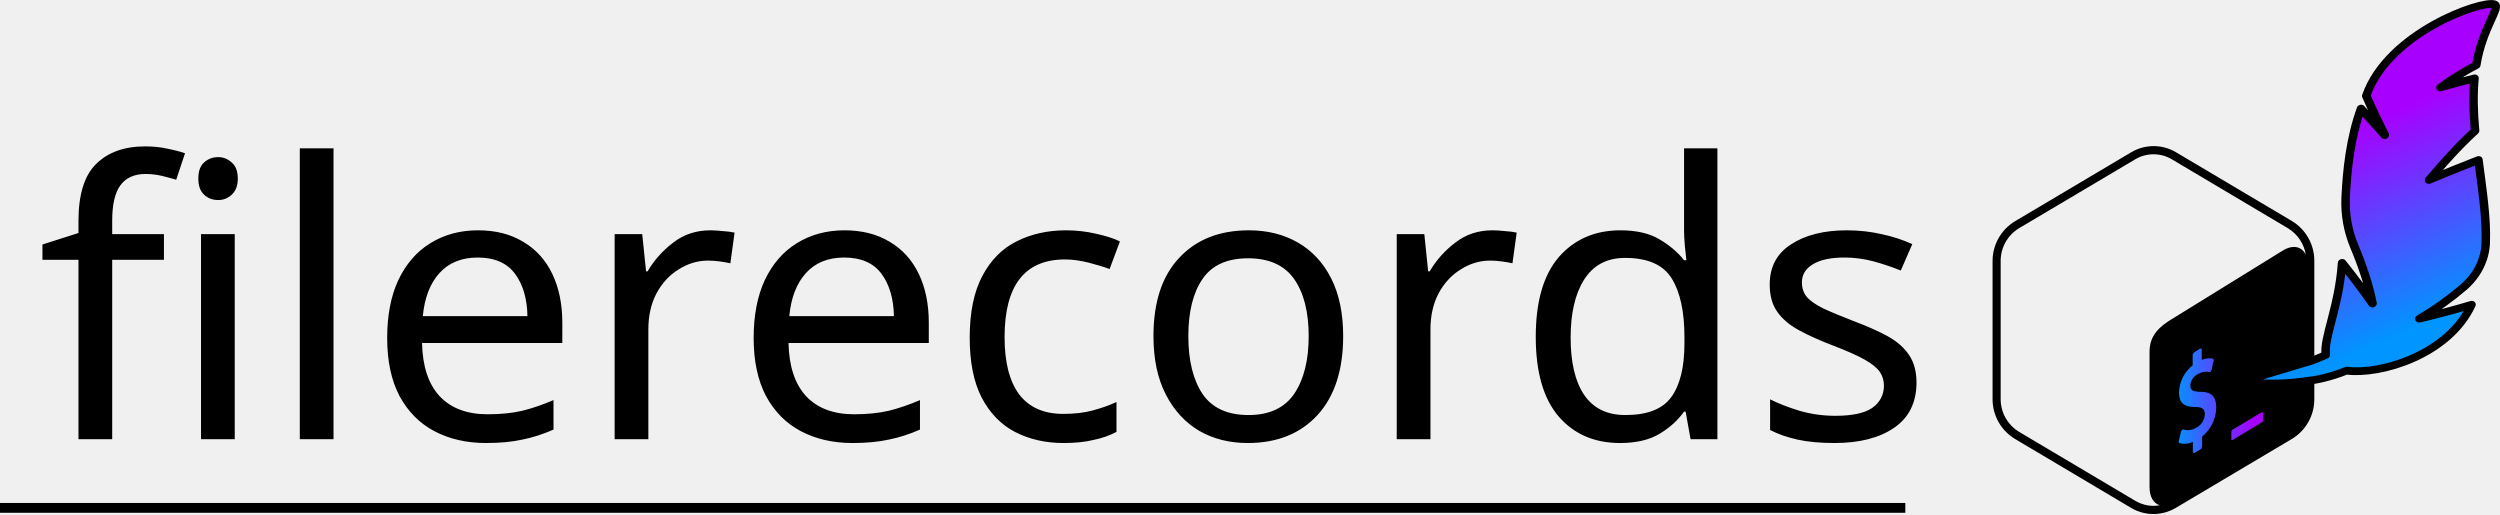
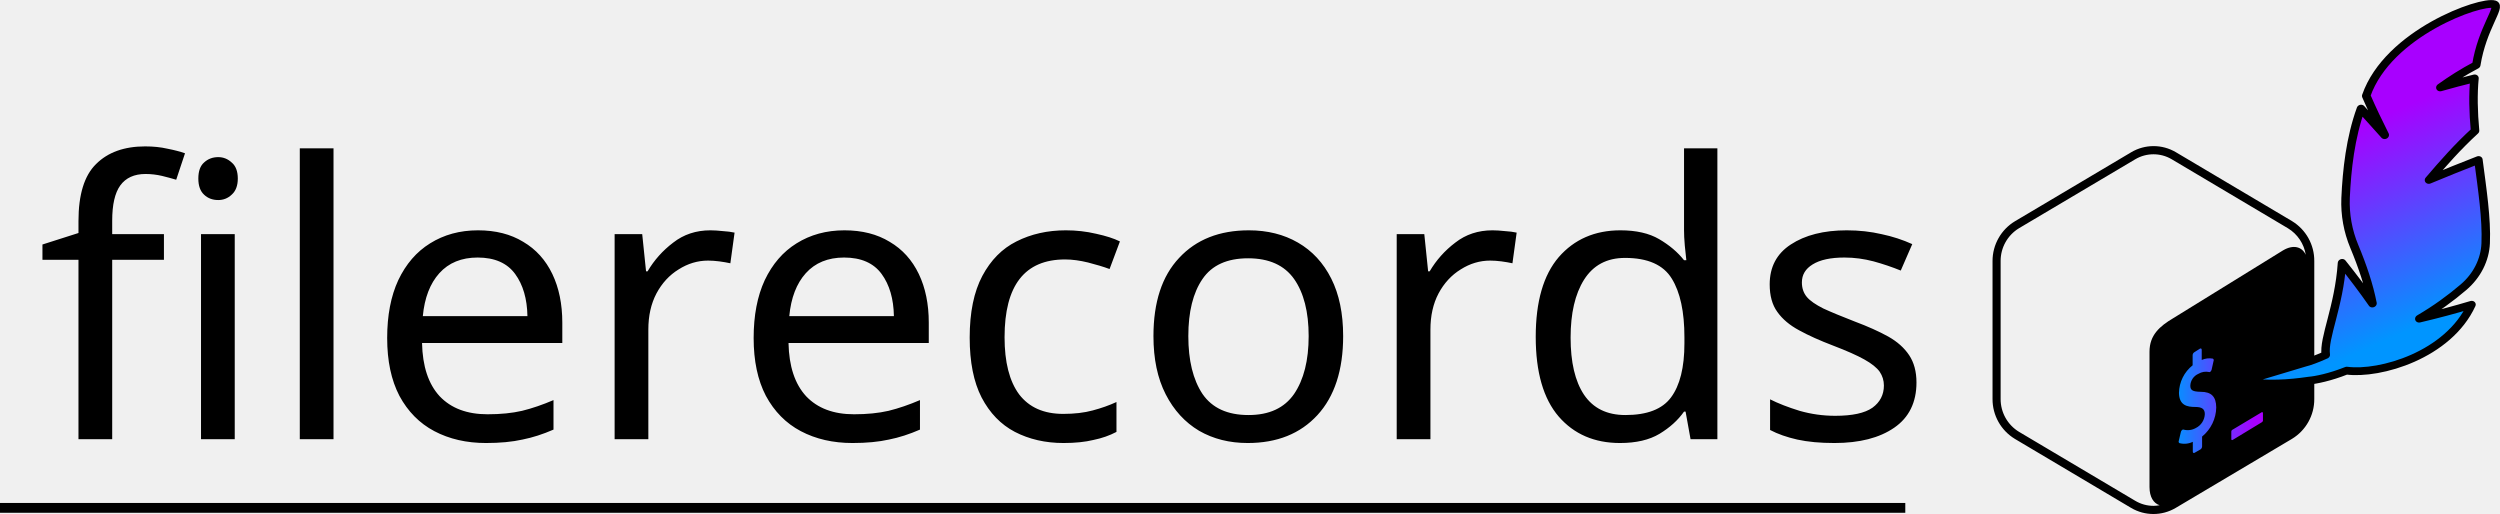
- <svg xmlns="http://www.w3.org/2000/svg" xmlns:xlink="http://www.w3.org/1999/xlink" width="26.968mm" height="5.545mm" viewBox="0 0 26.968 5.545" version="1.1" id="svg6095">
+ <svg xmlns="http://www.w3.org/2000/svg" xmlns:xlink="http://www.w3.org/1999/xlink" width="300mm" height="61.679mm" viewBox="0 0 300 61.679" version="1.1" id="svg6095">
  <defs id="defs6092">
    <linearGradient xlink:href="#linearGradient1379" id="linearGradient2665" gradientUnits="userSpaceOnUse" gradientTransform="translate(-0.2862655,23.01249)" x1="43.353" y1="34.674" x2="49.087" y2="34.674" />
    <linearGradient id="linearGradient1379">
      <stop style="stop-color:#0095ff;stop-opacity:1;" offset="0.09" id="stop1375" />
      <stop style="stop-color:#a800ff;stop-opacity:1;" offset="0.786" id="stop1377" />
    </linearGradient>
    <linearGradient xlink:href="#linearGradient1379" id="linearGradient2699" gradientUnits="userSpaceOnUse" x1="40.217" y1="245.318" x2="450.422" y2="245.318" />
    <linearGradient xlink:href="#linearGradient1379" id="linearGradient6810" gradientUnits="userSpaceOnUse" x1="40.217" y1="245.318" x2="450.422" y2="245.318" />
    <linearGradient xlink:href="#linearGradient1379" id="linearGradient6812" gradientUnits="userSpaceOnUse" x1="40.217" y1="245.318" x2="450.422" y2="245.318" />
    <linearGradient xlink:href="#linearGradient1379" id="linearGradient6814" gradientUnits="userSpaceOnUse" x1="40.217" y1="245.318" x2="450.422" y2="245.318" />
    <linearGradient xlink:href="#linearGradient1379" id="linearGradient6816" gradientUnits="userSpaceOnUse" x1="40.217" y1="245.318" x2="450.422" y2="245.318" />
    <linearGradient xlink:href="#linearGradient1379" id="linearGradient6818" gradientUnits="userSpaceOnUse" x1="40.217" y1="245.318" x2="450.422" y2="245.318" />
    <linearGradient xlink:href="#linearGradient1379" id="linearGradient6820" gradientUnits="userSpaceOnUse" x1="40.217" y1="245.318" x2="450.422" y2="245.318" />
    <linearGradient xlink:href="#linearGradient1379" id="linearGradient6822" gradientUnits="userSpaceOnUse" x1="40.217" y1="245.318" x2="450.422" y2="245.318" />
    <linearGradient xlink:href="#linearGradient1379" id="linearGradient6824" gradientUnits="userSpaceOnUse" x1="40.217" y1="245.318" x2="450.422" y2="245.318" />
    <linearGradient xlink:href="#linearGradient1379" id="linearGradient6826" gradientUnits="userSpaceOnUse" x1="40.217" y1="245.318" x2="450.422" y2="245.318" />
    <linearGradient xlink:href="#linearGradient1379" id="linearGradient6828" gradientUnits="userSpaceOnUse" x1="40.217" y1="245.318" x2="450.422" y2="245.318" />
    <linearGradient xlink:href="#linearGradient1379" id="linearGradient6830" gradientUnits="userSpaceOnUse" x1="40.217" y1="245.318" x2="450.422" y2="245.318" />
    <linearGradient xlink:href="#linearGradient1379" id="linearGradient6832" gradientUnits="userSpaceOnUse" x1="40.217" y1="245.318" x2="450.422" y2="245.318" />
    <linearGradient xlink:href="#linearGradient1379" id="linearGradient6834" gradientUnits="userSpaceOnUse" x1="40.217" y1="245.318" x2="450.422" y2="245.318" />
    <linearGradient xlink:href="#linearGradient1379" id="linearGradient6836" gradientUnits="userSpaceOnUse" x1="40.217" y1="245.318" x2="450.422" y2="245.318" />
    <linearGradient xlink:href="#linearGradient1379" id="linearGradient6838" gradientUnits="userSpaceOnUse" x1="40.217" y1="245.318" x2="450.422" y2="245.318" />
    <linearGradient xlink:href="#linearGradient1379" id="linearGradient6840" gradientUnits="userSpaceOnUse" x1="40.217" y1="245.318" x2="450.422" y2="245.318" />
  </defs>
-   <g id="layer1" transform="translate(-90.33991,-145.7277)">
-     <g id="g2655" transform="matrix(0.2645833,0,0,0.2645833,104.3639,141.6542)">
-       <rect style="fill:url(#linearGradient2665);fill-opacity:1;stroke:none;stroke-width:2.008;stroke-linecap:round;stroke-linejoin:round" id="rect2617" width="5.734" height="5.28" x="43.067" y="55.047" rx="0" ry="1.272" transform="matrix(0.8178191,-0.5754754,0,1,0,0)" />
-       <path d="m 40.447,24.412 -4.737,-2.81 a 1.785,1.785 0 0 0 -1.82,0 l -4.735,2.81 a 1.889,1.889 0 0 0 -0.921,1.628 v 5.624 a 1.889,1.889 0 0 0 0.913,1.627 l 4.736,2.812 a 1.785,1.785 0 0 0 1.82,0 l 4.736,-2.812 a 1.888,1.888 0 0 0 0.913,-1.627 v -5.624 a 1.889,1.889 0 0 0 -0.904,-1.627 z m -3.669,8.781 v 0.404 a 0.149,0.149 0 0 1 -0.07,0.124 l -0.239,0.137 c -0.038,0.02 -0.07,0 -0.07,-0.053 v -0.396 a 0.78,0.78 0 0 1 -0.545,0.053 0.073,0.073 0 0 1 -0.027,-0.09 l 0.086,-0.365 a 0.153,0.153 0 0 1 0.071,-0.096 0.048,0.048 0 0 1 0.038,0 0.662,0.662 0 0 0 0.497,-0.063 0.662,0.662 0 0 0 0.37,-0.567 c 0,-0.206 -0.112,-0.292 -0.384,-0.293 -0.344,0 -0.661,-0.066 -0.67,-0.574 a 1.47,1.47 0 0 1 0.557,-1.125 v -0.407 a 0.147,0.147 0 0 1 0.07,-0.126 l 0.231,-0.147 c 0.038,-0.02 0.07,0 0.07,0.054 v 0.409 a 0.754,0.754 0 0 1 0.453,-0.055 0.073,0.073 0 0 1 0.03,0.095 l -0.081,0.362 a 0.156,0.156 0 0 1 -0.065,0.09 0.055,0.055 0 0 1 -0.035,0 0.6,0.6 0 0 0 -0.436,0.072 0.549,0.549 0 0 0 -0.331,0.486 c 0,0.185 0.098,0.242 0.425,0.248 0.438,0 0.627,0.199 0.632,0.639 a 1.568,1.568 0 0 1 -0.576,1.185 z m 2.481,-0.68 a 0.094,0.094 0 0 1 -0.036,0.092 l -1.198,0.727 a 0.034,0.034 0 0 1 -0.04,0.003 0.035,0.035 0 0 1 -0.016,-0.037 v -0.31 a 0.086,0.086 0 0 1 0.055,-0.076 l 1.179,-0.706 a 0.035,0.035 0 0 1 0.056,0.035 v 0.273 z m 0.827,-6.914 -4.482,2.768 c -0.559,0.331 -0.97,0.693 -0.97,1.367 v 5.52 c 0,0.404 0.165,0.662 0.413,0.741 a 1.465,1.465 0 0 1 -0.248,0.025 c -0.264,0 -0.522,-0.072 -0.748,-0.207 l -4.737,-2.811 a 1.558,1.558 0 0 1 -0.75,-1.338 v -5.624 a 1.558,1.558 0 0 1 0.75,-1.34 l 4.738,-2.81 a 1.46,1.46 0 0 1 1.489,0 l 4.736,2.812 a 1.548,1.548 0 0 1 0.728,1.083 c -0.154,-0.334 -0.508,-0.427 -0.92,-0.185 h 0.002 z" id="path2619" style="fill:#000000;fill-opacity:1" />
-       <g id="g2653" transform="matrix(-0.01274325,-0.02676591,-0.02972942,0.01303489,54.33653,27.37192)" style="fill:url(#linearGradient2699);fill-opacity:1;stroke:#ffffff;stroke-width:10.673;stroke-linecap:round;stroke-linejoin:round;stroke-dasharray:none;stroke-opacity:1">
-         <path d="M 396.776,195.483 C 464.07,136.566 453.733,13.375 441.305,0.931 c -6.945,-6.947 -23.243,26.361 -66.664,53.077 -1.555,18.821 -4.432,36.334 -8.31,52.832 -2.134,-14.166 -4.606,-28.669 -7.492,-43.596 -19.052,10.279 -41.701,19.49 -66.417,27.677 -10.352,28.049 -23.194,53.601 -36.391,78.796 -0.505,-22.046 -1.124,-44.19 -2.224,-66.83 -39.089,11.477 -78.837,22.351 -109.003,36.739 -20.457,9.707 -36.002,27.379 -43.057,48.886 -6.772,20.664 -12.097,42.776 -15.197,67.111 -4.705,-23.177 -8.401,-45.338 -11.321,-66.73 -50.647,53.441 -38.037,141.689 -14.024,177.312 0.826,22.425 5.177,40.237 8.235,48.183 7.732,25.411 16.811,47.953 35.59,76.249 0,-0.025 -10.742,-80.93 -10.742,-80.93 -1.231,-6.193 -1.919,-16.115 -1.778,-28.363 23.004,-6.532 52.823,-40.749 107.051,-68.136 -23.55,-5.069 -46.322,-9.368 -68.095,-12.661 24.94,-5.821 52.683,-8.847 82.121,-10.169 22.681,-1.009 45.172,-6.533 65.712,-16.258 34.945,-16.72 73.404,-38.054 104.19,-65.697 -15.38,-4.093 -30.952,-8.344 -46.629,-12.735 20.449,0.408 40.517,0.44 59.916,-0.205 z" id="path2621" style="fill:url(#linearGradient6810);fill-opacity:1;stroke:#000000;stroke-width:10.673;stroke-linecap:round;stroke-linejoin:round;stroke-dasharray:none;stroke-opacity:1" />
-         <g id="g2623" style="fill:url(#linearGradient6812);fill-opacity:1;stroke:#ffffff;stroke-width:10.673;stroke-linecap:round;stroke-linejoin:round;stroke-dasharray:none;stroke-opacity:1">
- </g>
-         <g id="g2625" style="fill:url(#linearGradient6814);fill-opacity:1;stroke:#ffffff;stroke-width:10.673;stroke-linecap:round;stroke-linejoin:round;stroke-dasharray:none;stroke-opacity:1">
- </g>
-         <g id="g2627" style="fill:url(#linearGradient6816);fill-opacity:1;stroke:#ffffff;stroke-width:10.673;stroke-linecap:round;stroke-linejoin:round;stroke-dasharray:none;stroke-opacity:1">
- </g>
-         <g id="g2629" style="fill:url(#linearGradient6818);fill-opacity:1;stroke:#ffffff;stroke-width:10.673;stroke-linecap:round;stroke-linejoin:round;stroke-dasharray:none;stroke-opacity:1">
- </g>
-         <g id="g2631" style="fill:url(#linearGradient6820);fill-opacity:1;stroke:#ffffff;stroke-width:10.673;stroke-linecap:round;stroke-linejoin:round;stroke-dasharray:none;stroke-opacity:1">
- </g>
-         <g id="g2633" style="fill:url(#linearGradient6822);fill-opacity:1;stroke:#ffffff;stroke-width:10.673;stroke-linecap:round;stroke-linejoin:round;stroke-dasharray:none;stroke-opacity:1">
- </g>
-         <g id="g2635" style="fill:url(#linearGradient6824);fill-opacity:1;stroke:#ffffff;stroke-width:10.673;stroke-linecap:round;stroke-linejoin:round;stroke-dasharray:none;stroke-opacity:1">
- </g>
-         <g id="g2637" style="fill:url(#linearGradient6826);fill-opacity:1;stroke:#ffffff;stroke-width:10.673;stroke-linecap:round;stroke-linejoin:round;stroke-dasharray:none;stroke-opacity:1">
- </g>
-         <g id="g2639" style="fill:url(#linearGradient6828);fill-opacity:1;stroke:#ffffff;stroke-width:10.673;stroke-linecap:round;stroke-linejoin:round;stroke-dasharray:none;stroke-opacity:1">
- </g>
-         <g id="g2641" style="fill:url(#linearGradient6830);fill-opacity:1;stroke:#ffffff;stroke-width:10.673;stroke-linecap:round;stroke-linejoin:round;stroke-dasharray:none;stroke-opacity:1">
- </g>
-         <g id="g2643" style="fill:url(#linearGradient6832);fill-opacity:1;stroke:#ffffff;stroke-width:10.673;stroke-linecap:round;stroke-linejoin:round;stroke-dasharray:none;stroke-opacity:1">
- </g>
-         <g id="g2645" style="fill:url(#linearGradient6834);fill-opacity:1;stroke:#ffffff;stroke-width:10.673;stroke-linecap:round;stroke-linejoin:round;stroke-dasharray:none;stroke-opacity:1">
- </g>
-         <g id="g2647" style="fill:url(#linearGradient6836);fill-opacity:1;stroke:#ffffff;stroke-width:10.673;stroke-linecap:round;stroke-linejoin:round;stroke-dasharray:none;stroke-opacity:1">
- </g>
-         <g id="g2649" style="fill:url(#linearGradient6838);fill-opacity:1;stroke:#ffffff;stroke-width:10.673;stroke-linecap:round;stroke-linejoin:round;stroke-dasharray:none;stroke-opacity:1">
- </g>
-         <g id="g2651" style="fill:url(#linearGradient6840);fill-opacity:1;stroke:#ffffff;stroke-width:10.673;stroke-linecap:round;stroke-linejoin:round;stroke-dasharray:none;stroke-opacity:1">
- </g>
+   <g id="layer1" transform="translate(-90.33993,-145.7277)">
+     <g id="g14494" transform="matrix(11.1241,0,0,11.1241,-914.61,-1475.361)">
+       <g id="g2655" transform="matrix(0.2645833,0,0,0.2645833,104.3639,141.6542)">
+         <rect style="fill:url(#linearGradient2665);fill-opacity:1;stroke:none;stroke-width:2.008;stroke-linecap:round;stroke-linejoin:round" id="rect2617" width="5.734" height="5.28" x="43.067" y="55.047" rx="0" ry="1.272" transform="matrix(0.8178191,-0.5754754,0,1,0,0)" />
+         <path d="m 40.447,24.412 -4.737,-2.81 a 1.785,1.785 0 0 0 -1.82,0 l -4.735,2.81 a 1.889,1.889 0 0 0 -0.921,1.628 v 5.624 a 1.889,1.889 0 0 0 0.913,1.627 l 4.736,2.812 a 1.785,1.785 0 0 0 1.82,0 l 4.736,-2.812 a 1.888,1.888 0 0 0 0.913,-1.627 v -5.624 a 1.889,1.889 0 0 0 -0.904,-1.627 z m -3.669,8.781 v 0.404 a 0.149,0.149 0 0 1 -0.07,0.124 l -0.239,0.137 c -0.038,0.02 -0.07,0 -0.07,-0.053 v -0.396 a 0.78,0.78 0 0 1 -0.545,0.053 0.073,0.073 0 0 1 -0.027,-0.09 l 0.086,-0.365 a 0.153,0.153 0 0 1 0.071,-0.096 0.048,0.048 0 0 1 0.038,0 0.662,0.662 0 0 0 0.497,-0.063 0.662,0.662 0 0 0 0.37,-0.567 c 0,-0.206 -0.112,-0.292 -0.384,-0.293 -0.344,0 -0.661,-0.066 -0.67,-0.574 a 1.47,1.47 0 0 1 0.557,-1.125 v -0.407 a 0.147,0.147 0 0 1 0.07,-0.126 l 0.231,-0.147 c 0.038,-0.02 0.07,0 0.07,0.054 v 0.409 a 0.754,0.754 0 0 1 0.453,-0.055 0.073,0.073 0 0 1 0.03,0.095 l -0.081,0.362 a 0.156,0.156 0 0 1 -0.065,0.09 0.055,0.055 0 0 1 -0.035,0 0.6,0.6 0 0 0 -0.436,0.072 0.549,0.549 0 0 0 -0.331,0.486 c 0,0.185 0.098,0.242 0.425,0.248 0.438,0 0.627,0.199 0.632,0.639 a 1.568,1.568 0 0 1 -0.576,1.185 z m 2.481,-0.68 a 0.094,0.094 0 0 1 -0.036,0.092 l -1.198,0.727 a 0.034,0.034 0 0 1 -0.04,0.003 0.035,0.035 0 0 1 -0.016,-0.037 v -0.31 a 0.086,0.086 0 0 1 0.055,-0.076 l 1.179,-0.706 a 0.035,0.035 0 0 1 0.056,0.035 v 0.273 z m 0.827,-6.914 -4.482,2.768 c -0.559,0.331 -0.97,0.693 -0.97,1.367 v 5.52 c 0,0.404 0.165,0.662 0.413,0.741 a 1.465,1.465 0 0 1 -0.248,0.025 c -0.264,0 -0.522,-0.072 -0.748,-0.207 l -4.737,-2.811 a 1.558,1.558 0 0 1 -0.75,-1.338 v -5.624 a 1.558,1.558 0 0 1 0.75,-1.34 l 4.738,-2.81 a 1.46,1.46 0 0 1 1.489,0 l 4.736,2.812 a 1.548,1.548 0 0 1 0.728,1.083 c -0.154,-0.334 -0.508,-0.427 -0.92,-0.185 h 0.002 z" id="path2619" style="fill:#000000;fill-opacity:1" />
+         <g id="g2653" transform="matrix(-0.01274325,-0.02676591,-0.02972942,0.01303489,54.33653,27.37192)" style="fill:url(#linearGradient2699);fill-opacity:1;stroke:#ffffff;stroke-width:10.673;stroke-linecap:round;stroke-linejoin:round;stroke-dasharray:none;stroke-opacity:1">
+           <path d="M 396.776,195.483 C 464.07,136.566 453.733,13.375 441.305,0.931 c -6.945,-6.947 -23.243,26.361 -66.664,53.077 -1.555,18.821 -4.432,36.334 -8.31,52.832 -2.134,-14.166 -4.606,-28.669 -7.492,-43.596 -19.052,10.279 -41.701,19.49 -66.417,27.677 -10.352,28.049 -23.194,53.601 -36.391,78.796 -0.505,-22.046 -1.124,-44.19 -2.224,-66.83 -39.089,11.477 -78.837,22.351 -109.003,36.739 -20.457,9.707 -36.002,27.379 -43.057,48.886 -6.772,20.664 -12.097,42.776 -15.197,67.111 -4.705,-23.177 -8.401,-45.338 -11.321,-66.73 -50.647,53.441 -38.037,141.689 -14.024,177.312 0.826,22.425 5.177,40.237 8.235,48.183 7.732,25.411 16.811,47.953 35.59,76.249 0,-0.025 -10.742,-80.93 -10.742,-80.93 -1.231,-6.193 -1.919,-16.115 -1.778,-28.363 23.004,-6.532 52.823,-40.749 107.051,-68.136 -23.55,-5.069 -46.322,-9.368 -68.095,-12.661 24.94,-5.821 52.683,-8.847 82.121,-10.169 22.681,-1.009 45.172,-6.533 65.712,-16.258 34.945,-16.72 73.404,-38.054 104.19,-65.697 -15.38,-4.093 -30.952,-8.344 -46.629,-12.735 20.449,0.408 40.517,0.44 59.916,-0.205 z" id="path2621" style="fill:url(#linearGradient6810);fill-opacity:1;stroke:#000000;stroke-width:10.673;stroke-linecap:round;stroke-linejoin:round;stroke-dasharray:none;stroke-opacity:1" />
+           <g id="g2623" style="fill:url(#linearGradient6812);fill-opacity:1;stroke:#ffffff;stroke-width:10.673;stroke-linecap:round;stroke-linejoin:round;stroke-dasharray:none;stroke-opacity:1" />
+           <g id="g2625" style="fill:url(#linearGradient6814);fill-opacity:1;stroke:#ffffff;stroke-width:10.673;stroke-linecap:round;stroke-linejoin:round;stroke-dasharray:none;stroke-opacity:1" />
+           <g id="g2627" style="fill:url(#linearGradient6816);fill-opacity:1;stroke:#ffffff;stroke-width:10.673;stroke-linecap:round;stroke-linejoin:round;stroke-dasharray:none;stroke-opacity:1" />
+           <g id="g2629" style="fill:url(#linearGradient6818);fill-opacity:1;stroke:#ffffff;stroke-width:10.673;stroke-linecap:round;stroke-linejoin:round;stroke-dasharray:none;stroke-opacity:1" />
+           <g id="g2631" style="fill:url(#linearGradient6820);fill-opacity:1;stroke:#ffffff;stroke-width:10.673;stroke-linecap:round;stroke-linejoin:round;stroke-dasharray:none;stroke-opacity:1" />
+           <g id="g2633" style="fill:url(#linearGradient6822);fill-opacity:1;stroke:#ffffff;stroke-width:10.673;stroke-linecap:round;stroke-linejoin:round;stroke-dasharray:none;stroke-opacity:1" />
+           <g id="g2635" style="fill:url(#linearGradient6824);fill-opacity:1;stroke:#ffffff;stroke-width:10.673;stroke-linecap:round;stroke-linejoin:round;stroke-dasharray:none;stroke-opacity:1" />
+           <g id="g2637" style="fill:url(#linearGradient6826);fill-opacity:1;stroke:#ffffff;stroke-width:10.673;stroke-linecap:round;stroke-linejoin:round;stroke-dasharray:none;stroke-opacity:1" />
+           <g id="g2639" style="fill:url(#linearGradient6828);fill-opacity:1;stroke:#ffffff;stroke-width:10.673;stroke-linecap:round;stroke-linejoin:round;stroke-dasharray:none;stroke-opacity:1" />
+           <g id="g2641" style="fill:url(#linearGradient6830);fill-opacity:1;stroke:#ffffff;stroke-width:10.673;stroke-linecap:round;stroke-linejoin:round;stroke-dasharray:none;stroke-opacity:1" />
+           <g id="g2643" style="fill:url(#linearGradient6832);fill-opacity:1;stroke:#ffffff;stroke-width:10.673;stroke-linecap:round;stroke-linejoin:round;stroke-dasharray:none;stroke-opacity:1" />
+           <g id="g2645" style="fill:url(#linearGradient6834);fill-opacity:1;stroke:#ffffff;stroke-width:10.673;stroke-linecap:round;stroke-linejoin:round;stroke-dasharray:none;stroke-opacity:1" />
+           <g id="g2647" style="fill:url(#linearGradient6836);fill-opacity:1;stroke:#ffffff;stroke-width:10.673;stroke-linecap:round;stroke-linejoin:round;stroke-dasharray:none;stroke-opacity:1" />
+           <g id="g2649" style="fill:url(#linearGradient6838);fill-opacity:1;stroke:#ffffff;stroke-width:10.673;stroke-linecap:round;stroke-linejoin:round;stroke-dasharray:none;stroke-opacity:1" />
+           <g id="g2651" style="fill:url(#linearGradient6840);fill-opacity:1;stroke:#ffffff;stroke-width:10.673;stroke-linecap:round;stroke-linejoin:round;stroke-dasharray:none;stroke-opacity:1" />
+         </g>
      </g>
-     </g>
-     <g id="g2663" transform="matrix(0.2645833,0,0,0.2645833,104.3639,141.4436)">
-       <text xml:space="preserve" style="font-weight:bold;font-size:15.615px;line-height:1.25;font-family:sans-serif;-inkscape-font-specification:'sans-serif Bold';fill:#000000;fill-opacity:1;stroke-width:0.39" x="-51.506" y="34.1" id="text2659">
-         <tspan id="tspan2657" x="-51.506" y="34.1" style="font-style:normal;font-variant:normal;font-weight:normal;font-stretch:normal;font-family:'Avenir Next';-inkscape-font-specification:'Avenir Next weight=275';fill:#000000;fill-opacity:1;stroke-width:0.39">filerecords</tspan>
-       </text>
-       <path style="fill:none;stroke:#000000;stroke-width:0.4;stroke-linecap:butt;stroke-linejoin:miter;stroke-dasharray:none;stroke-opacity:1" d="M -53.004,36.898 H 24.677" id="path2661" />
+       <g id="g2663" transform="matrix(0.2645833,0,0,0.2645833,104.3639,141.4436)">
+         <text xml:space="preserve" style="font-weight:bold;font-size:15.615px;line-height:1.25;font-family:sans-serif;-inkscape-font-specification:'sans-serif Bold';fill:#000000;fill-opacity:1;stroke-width:0.39" x="-51.506" y="34.1" id="text2659">
+           <tspan id="tspan2657" x="-51.506" y="34.1" style="font-style:normal;font-variant:normal;font-weight:normal;font-stretch:normal;font-family:'Avenir Next';-inkscape-font-specification:'Avenir Next weight=275';fill:#000000;fill-opacity:1;stroke-width:0.39">filerecords</tspan>
+         </text>
+         <path style="fill:none;stroke:#000000;stroke-width:0.4;stroke-linecap:butt;stroke-linejoin:miter;stroke-dasharray:none;stroke-opacity:1" d="M -53.004,36.898 H 24.677" id="path2661" />
+       </g>
    </g>
  </g>
</svg>
